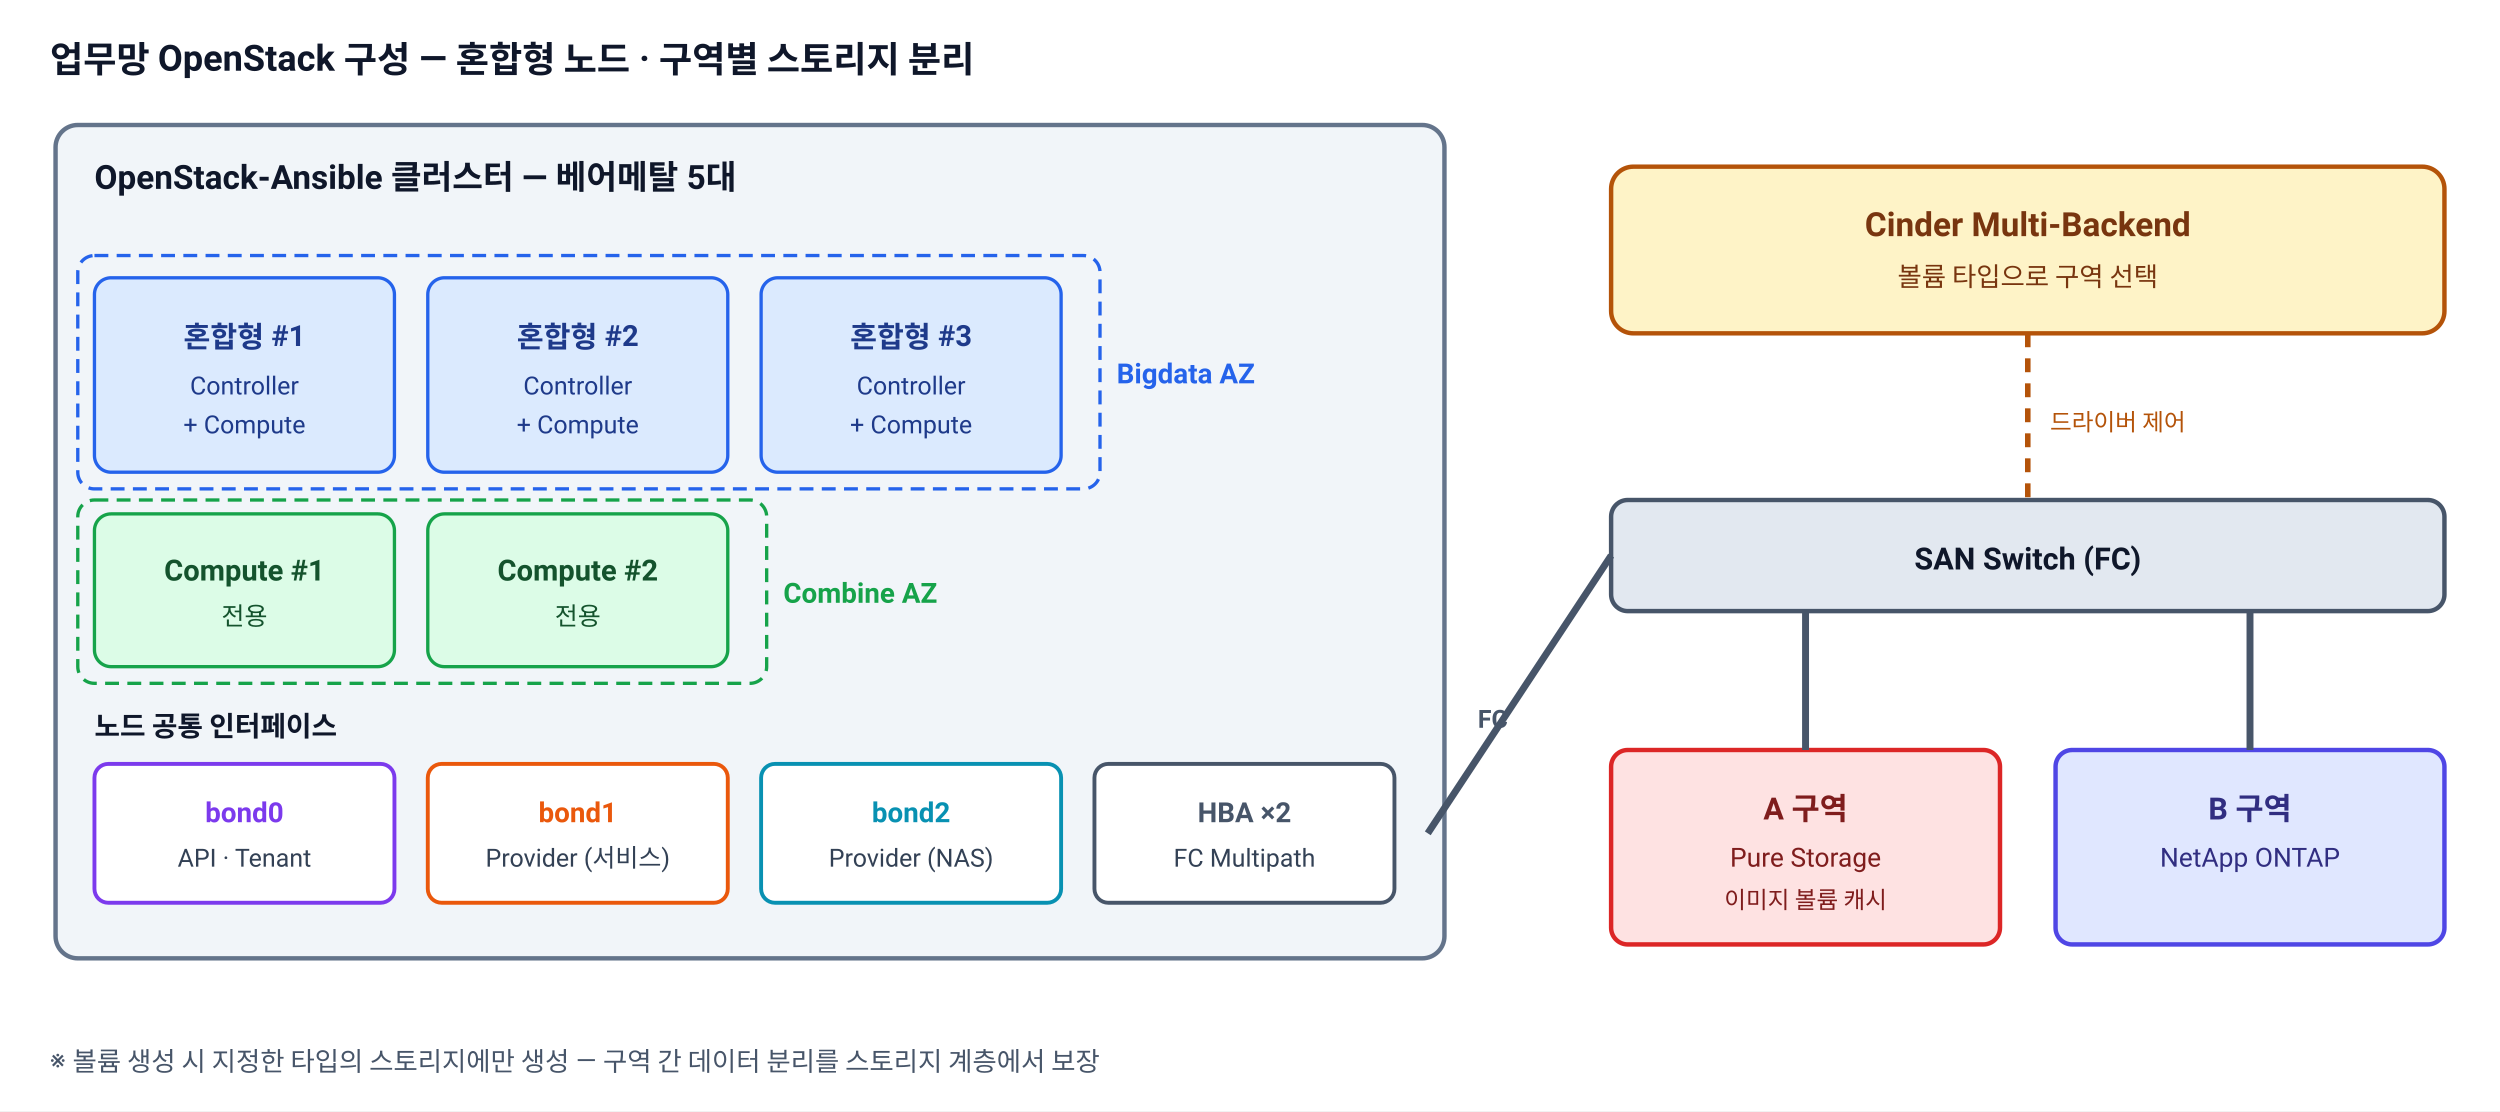
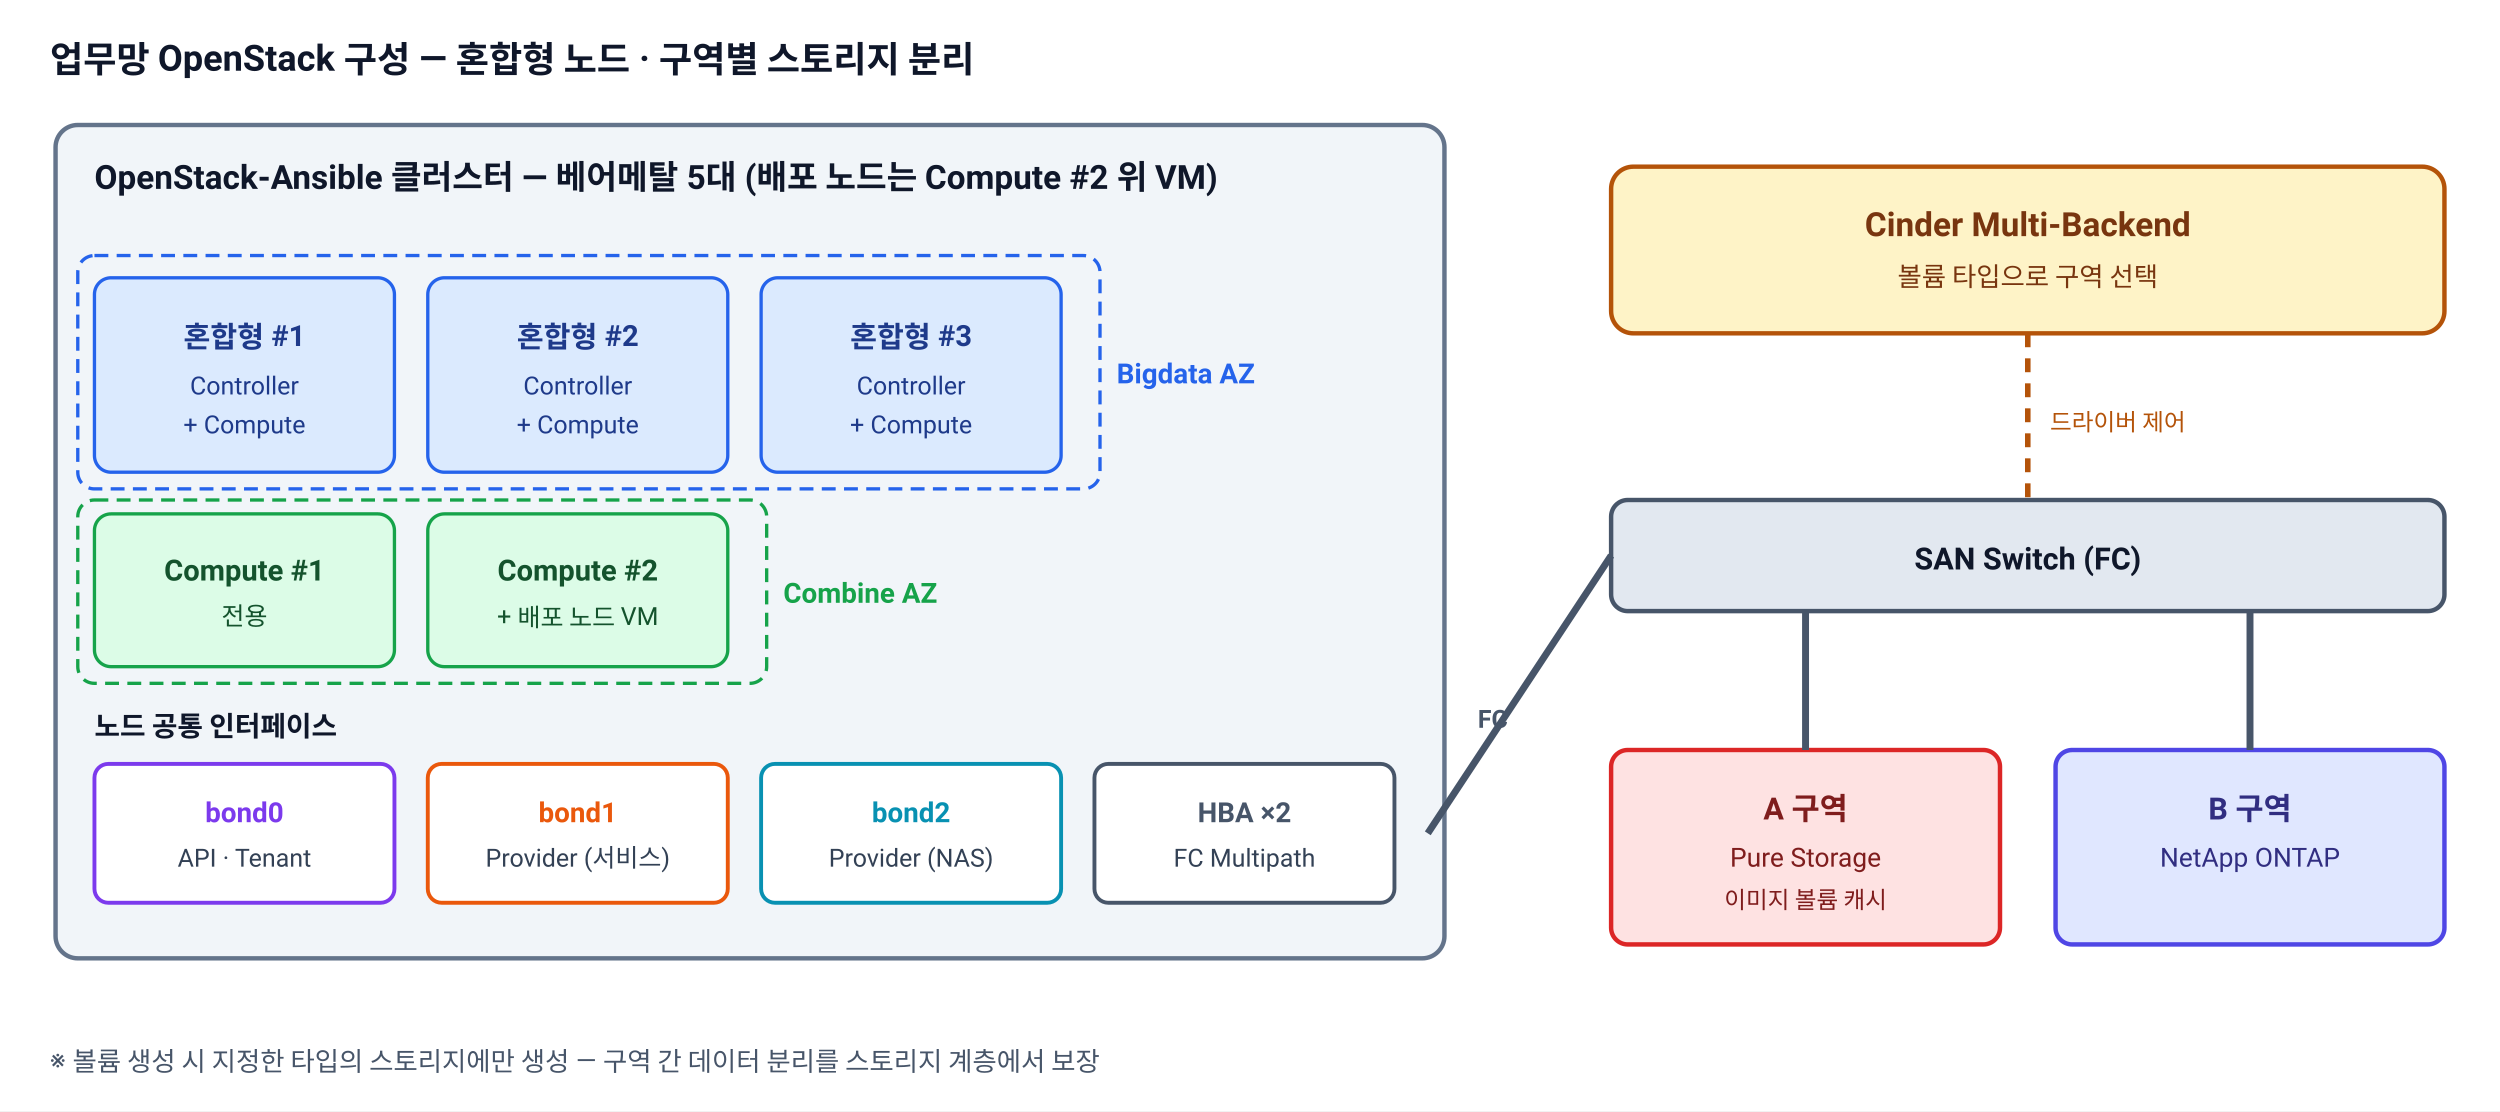
<svg xmlns="http://www.w3.org/2000/svg" viewBox="0 0 900 400" width="900" height="400" font-family="-apple-system, BlinkMacSystemFont, 'Segoe UI', Roboto, Arial, sans-serif">
  <rect x="0" y="0" width="900" height="400" fill="#ffffff" />
  <text x="18" y="26" text-anchor="start" font-size="13" font-weight="700" fill="#0f172a">업무망 OpenStack 구성 — 혼합형 노드 · 구역별 스토리지 분리</text>
  <rect x="20" y="45" width="500" height="300" rx="8" fill="#f1f5f9" stroke="#64748b" stroke-width="1.6" />
-   <text x="34" y="68" text-anchor="start" font-size="12" font-weight="700" fill="#0f172a">OpenStack-Ansible 클러스터 — 베어메탈 5대</text>
+   <text x="34" y="68" text-anchor="start" font-size="12" font-weight="700" fill="#0f172a">OpenStack-Ansible 클러스터 — 베어메탈 5대 (배포 노드는 Compute #2 위 VM)</text>
  <rect x="28" y="92" width="368" height="84" rx="6" fill="none" stroke="#2563eb" stroke-width="1.2" stroke-dasharray="5,3" />
  <text x="402" y="138" text-anchor="start" font-size="10" font-weight="700" fill="#2563eb">Bigdata AZ</text>
  <rect x="28" y="180" width="248" height="66" rx="6" fill="none" stroke="#16a34a" stroke-width="1.2" stroke-dasharray="5,3" />
  <text x="282" y="217" text-anchor="start" font-size="10" font-weight="700" fill="#16a34a">Combine AZ</text>
  <rect x="34" y="100" width="108" height="70" rx="6" fill="#dbeafe" stroke="#2563eb" stroke-width="1.2" />
  <text x="88" y="125" text-anchor="middle" font-size="10.5" font-weight="700" fill="#1e3a8a">혼합형 #1</text>
  <text x="88" y="142" text-anchor="middle" font-size="9" font-weight="400" fill="#1e3a8a">Controller</text>
  <text x="88" y="156" text-anchor="middle" font-size="9" font-weight="400" fill="#1e3a8a">+ Compute</text>
  <rect x="154" y="100" width="108" height="70" rx="6" fill="#dbeafe" stroke="#2563eb" stroke-width="1.2" />
  <text x="208" y="125" text-anchor="middle" font-size="10.5" font-weight="700" fill="#1e3a8a">혼합형 #2</text>
  <text x="208" y="142" text-anchor="middle" font-size="9" font-weight="400" fill="#1e3a8a">Controller</text>
  <text x="208" y="156" text-anchor="middle" font-size="9" font-weight="400" fill="#1e3a8a">+ Compute</text>
  <rect x="274" y="100" width="108" height="70" rx="6" fill="#dbeafe" stroke="#2563eb" stroke-width="1.2" />
  <text x="328" y="125" text-anchor="middle" font-size="10.5" font-weight="700" fill="#1e3a8a">혼합형 #3</text>
  <text x="328" y="142" text-anchor="middle" font-size="9" font-weight="400" fill="#1e3a8a">Controller</text>
  <text x="328" y="156" text-anchor="middle" font-size="9" font-weight="400" fill="#1e3a8a">+ Compute</text>
  <rect x="34" y="185" width="108" height="55" rx="6" fill="#dcfce7" stroke="#16a34a" stroke-width="1.2" />
  <text x="88" y="209" text-anchor="middle" font-size="10.5" font-weight="700" fill="#14532d">Compute #1</text>
  <text x="88" y="225" text-anchor="middle" font-size="9" font-weight="400" fill="#14532d">전용</text>
  <rect x="154" y="185" width="108" height="55" rx="6" fill="#dcfce7" stroke="#16a34a" stroke-width="1.2" />
  <text x="208" y="209" text-anchor="middle" font-size="10.5" font-weight="700" fill="#14532d">Compute #2</text>
-   <text x="208" y="225" text-anchor="middle" font-size="9" font-weight="400" fill="#14532d">전용</text>
+   <text x="208" y="225" text-anchor="middle" font-size="9" font-weight="400" fill="#14532d">+ 배포 노드 VM</text>
  <text x="34" y="265" text-anchor="start" font-size="10" font-weight="700" fill="#0f172a">노드 공통 인터페이스</text>
  <rect x="34" y="275" width="108" height="50" rx="5" fill="#ffffff" stroke="#7c3aed" stroke-width="1.4" />
  <text x="88" y="296" text-anchor="middle" font-size="10" font-weight="700" fill="#7c3aed">bond0</text>
  <text x="88" y="312" text-anchor="middle" font-size="9" font-weight="400" fill="#334155">API · Tenant</text>
  <rect x="154" y="275" width="108" height="50" rx="5" fill="#ffffff" stroke="#ea580c" stroke-width="1.4" />
  <text x="208" y="296" text-anchor="middle" font-size="10" font-weight="700" fill="#ea580c">bond1</text>
  <text x="208" y="312" text-anchor="middle" font-size="9" font-weight="400" fill="#334155">Provider (서비스)</text>
  <rect x="274" y="275" width="108" height="50" rx="5" fill="#ffffff" stroke="#0891b2" stroke-width="1.4" />
  <text x="328" y="296" text-anchor="middle" font-size="10" font-weight="700" fill="#0891b2">bond2</text>
  <text x="328" y="312" text-anchor="middle" font-size="9" font-weight="400" fill="#334155">Provider (NAS)</text>
  <rect x="394" y="275" width="108" height="50" rx="5" fill="#ffffff" stroke="#475569" stroke-width="1.4" />
  <text x="448" y="296" text-anchor="middle" font-size="10" font-weight="700" fill="#475569">HBA ×2</text>
  <text x="448" y="312" text-anchor="middle" font-size="9" font-weight="400" fill="#334155">FC Multipath</text>
  <rect x="580" y="60" width="300" height="60" rx="8" fill="#fef3c7" stroke="#b45309" stroke-width="1.6" />
  <text x="730" y="85" text-anchor="middle" font-size="12" font-weight="700" fill="#78350f">Cinder Multi-Backend</text>
  <text x="730" y="103" text-anchor="middle" font-size="9.5" font-weight="400" fill="#78350f">볼륨 타입으로 구역 선택</text>
  <rect x="580" y="180" width="300" height="40" rx="6" fill="#e2e8f0" stroke="#475569" stroke-width="1.6" />
  <text x="730" y="205" text-anchor="middle" font-size="11" font-weight="700" fill="#0f172a">SAN Switch (FC)</text>
  <rect x="580" y="270" width="140" height="70" rx="6" fill="#fee2e2" stroke="#dc2626" stroke-width="1.6" />
  <text x="650" y="295" text-anchor="middle" font-size="11" font-weight="700" fill="#7f1d1d">A 구역</text>
  <text x="650" y="312" text-anchor="middle" font-size="9.5" font-weight="400" fill="#7f1d1d">Pure Storage</text>
  <text x="650" y="327" text-anchor="middle" font-size="8.5" font-weight="400" fill="#7f1d1d">이미지 볼륨 캐시</text>
  <rect x="740" y="270" width="140" height="70" rx="6" fill="#e0e7ff" stroke="#4f46e5" stroke-width="1.6" />
  <text x="810" y="295" text-anchor="middle" font-size="11" font-weight="700" fill="#312e81">B 구역</text>
  <text x="810" y="312" text-anchor="middle" font-size="9.5" font-weight="400" fill="#312e81">NetApp ONTAP</text>
  <line x1="730" y1="120" x2="730" y2="180" stroke="#b45309" stroke-width="2" stroke-dasharray="5,4" />
  <text x="738" y="155" text-anchor="start" font-size="8.5" font-weight="400" fill="#b45309">드라이버 제어</text>
  <line x1="650" y1="220" x2="650" y2="270" stroke="#475569" stroke-width="2.5" />
  <line x1="810" y1="220" x2="810" y2="270" stroke="#475569" stroke-width="2.5" />
  <line x1="514" y1="300" x2="580" y2="200" stroke="#475569" stroke-width="2.5" />
  <text x="532" y="262" text-anchor="start" font-size="9" font-weight="700" fill="#475569">FC</text>
  <text x="18" y="385" text-anchor="start" font-size="9.5" font-weight="400" fill="#475569">※ 볼륨 생성 시 지정한 타입의 스토리지에만 생성 — 구역 간 데이터 분리를 스토리지 계층에서 보장</text>
</svg>
